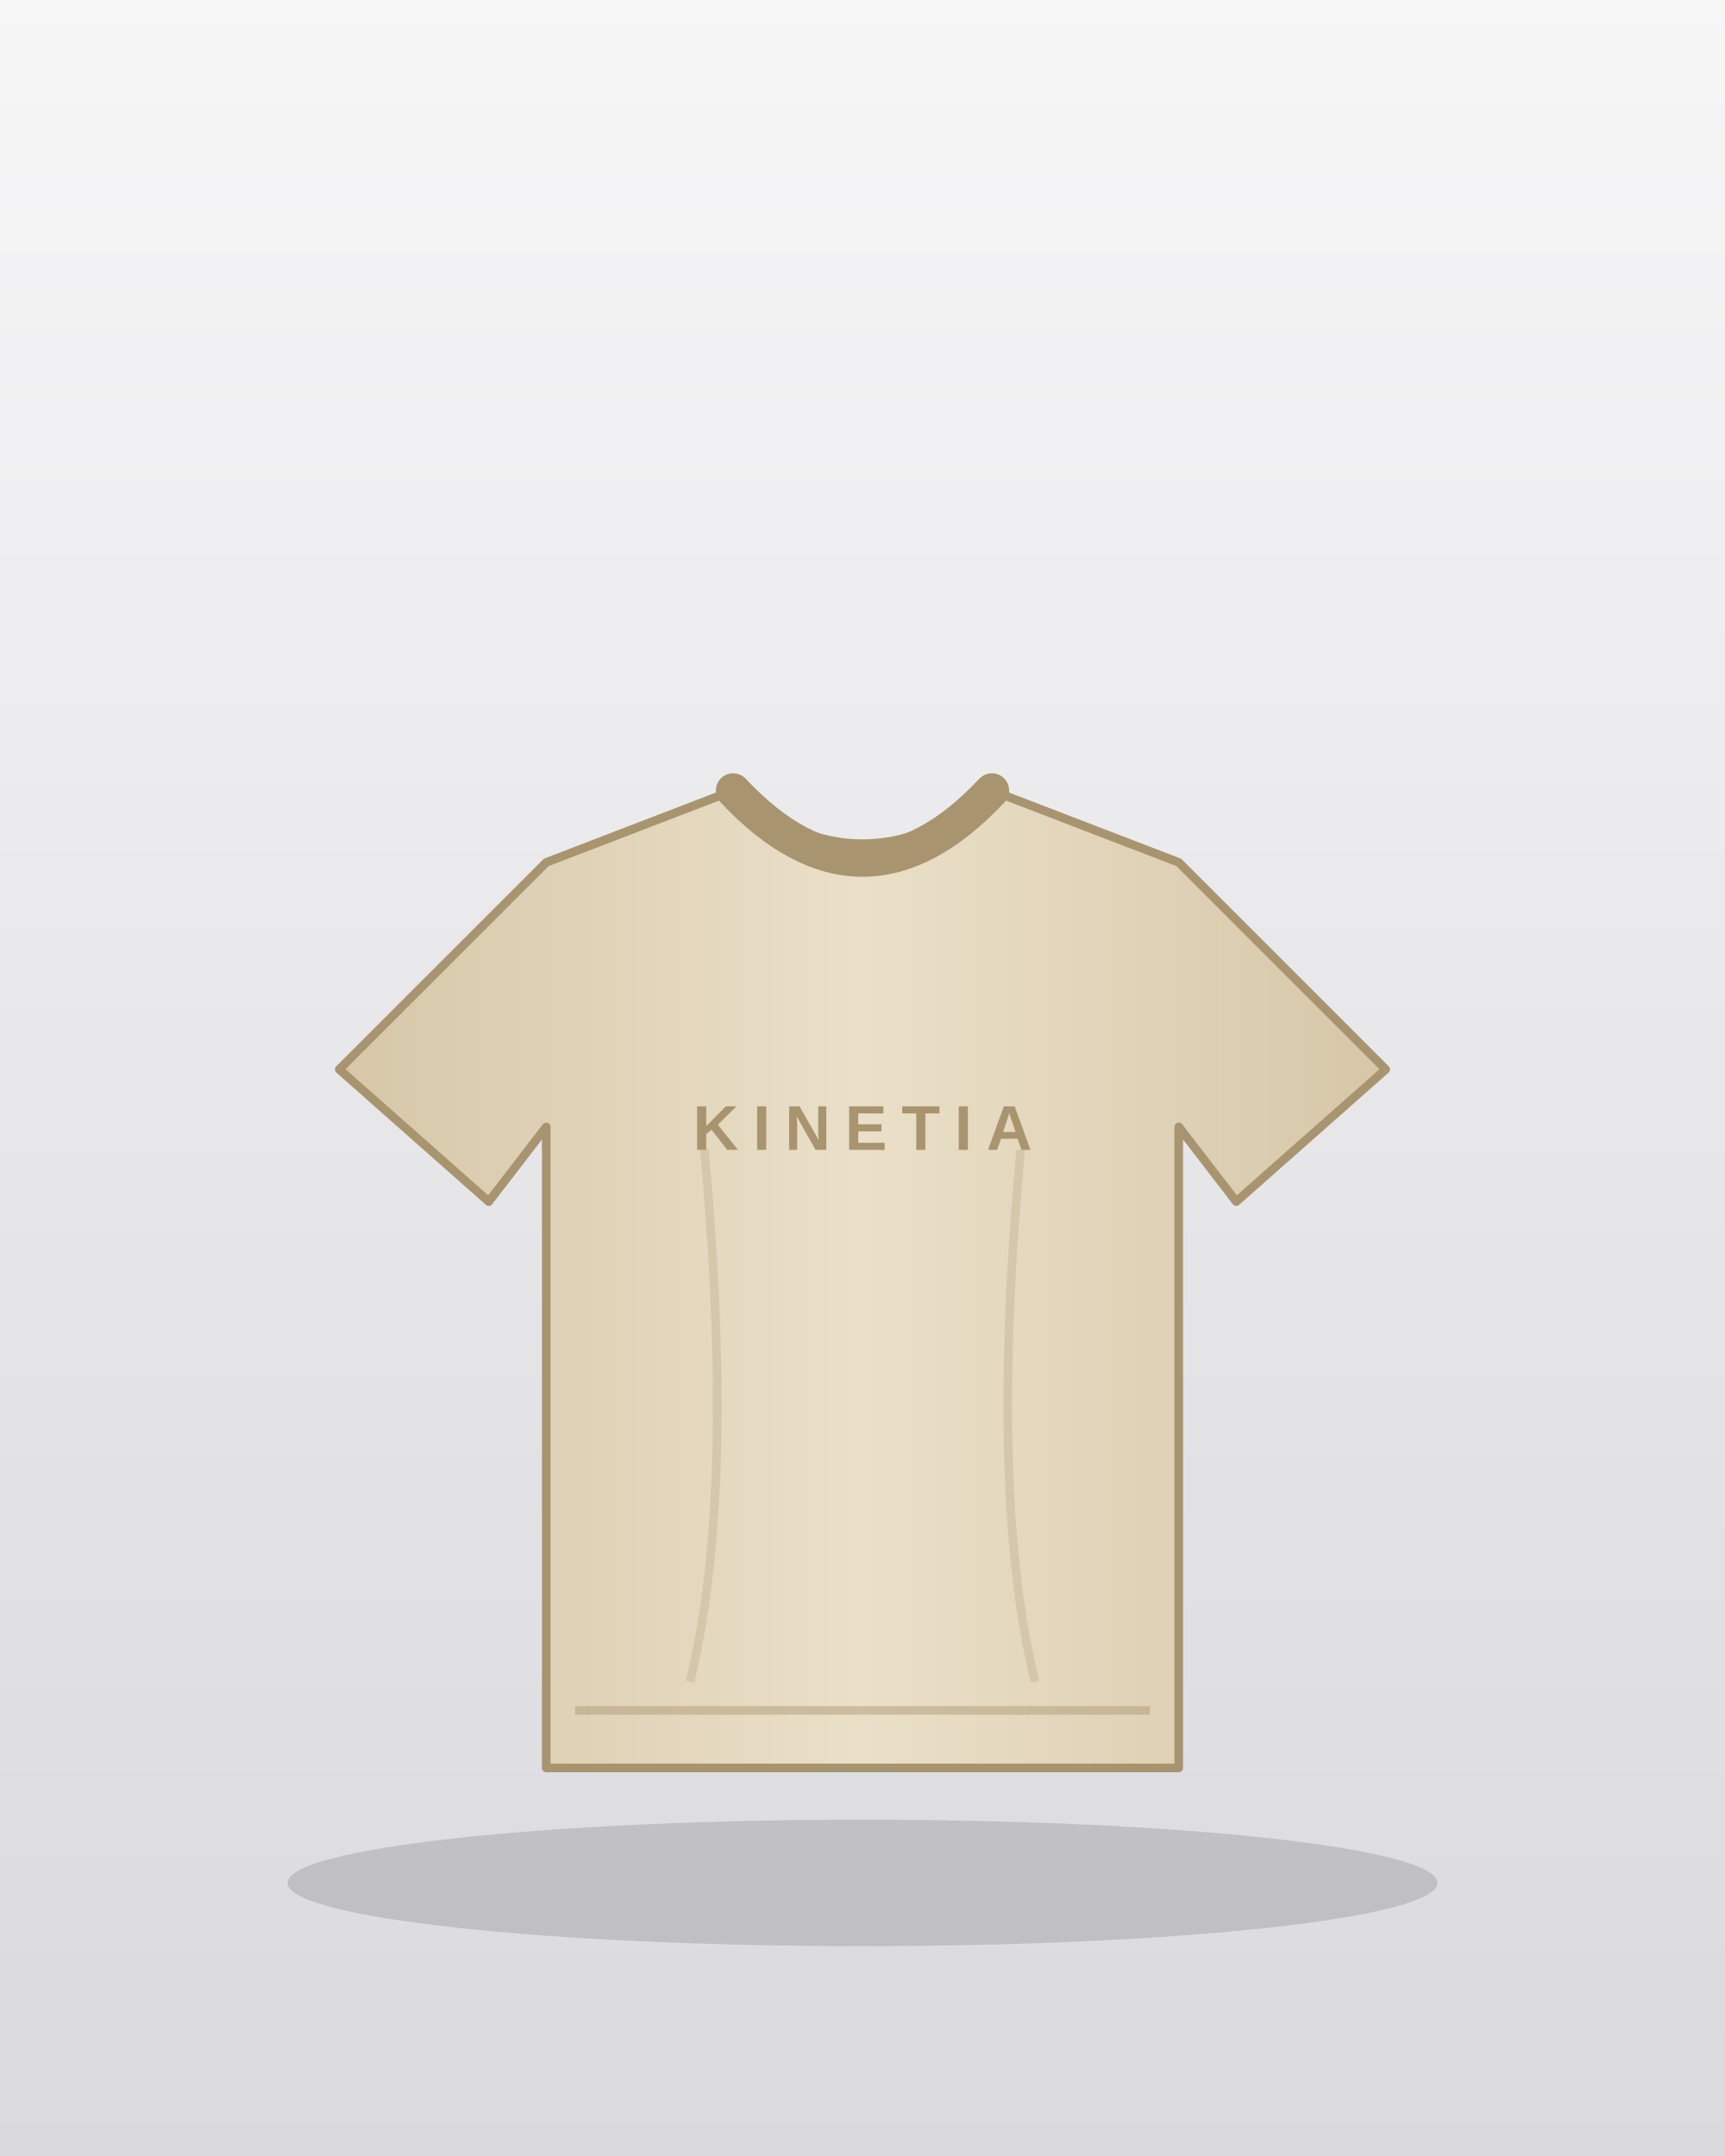
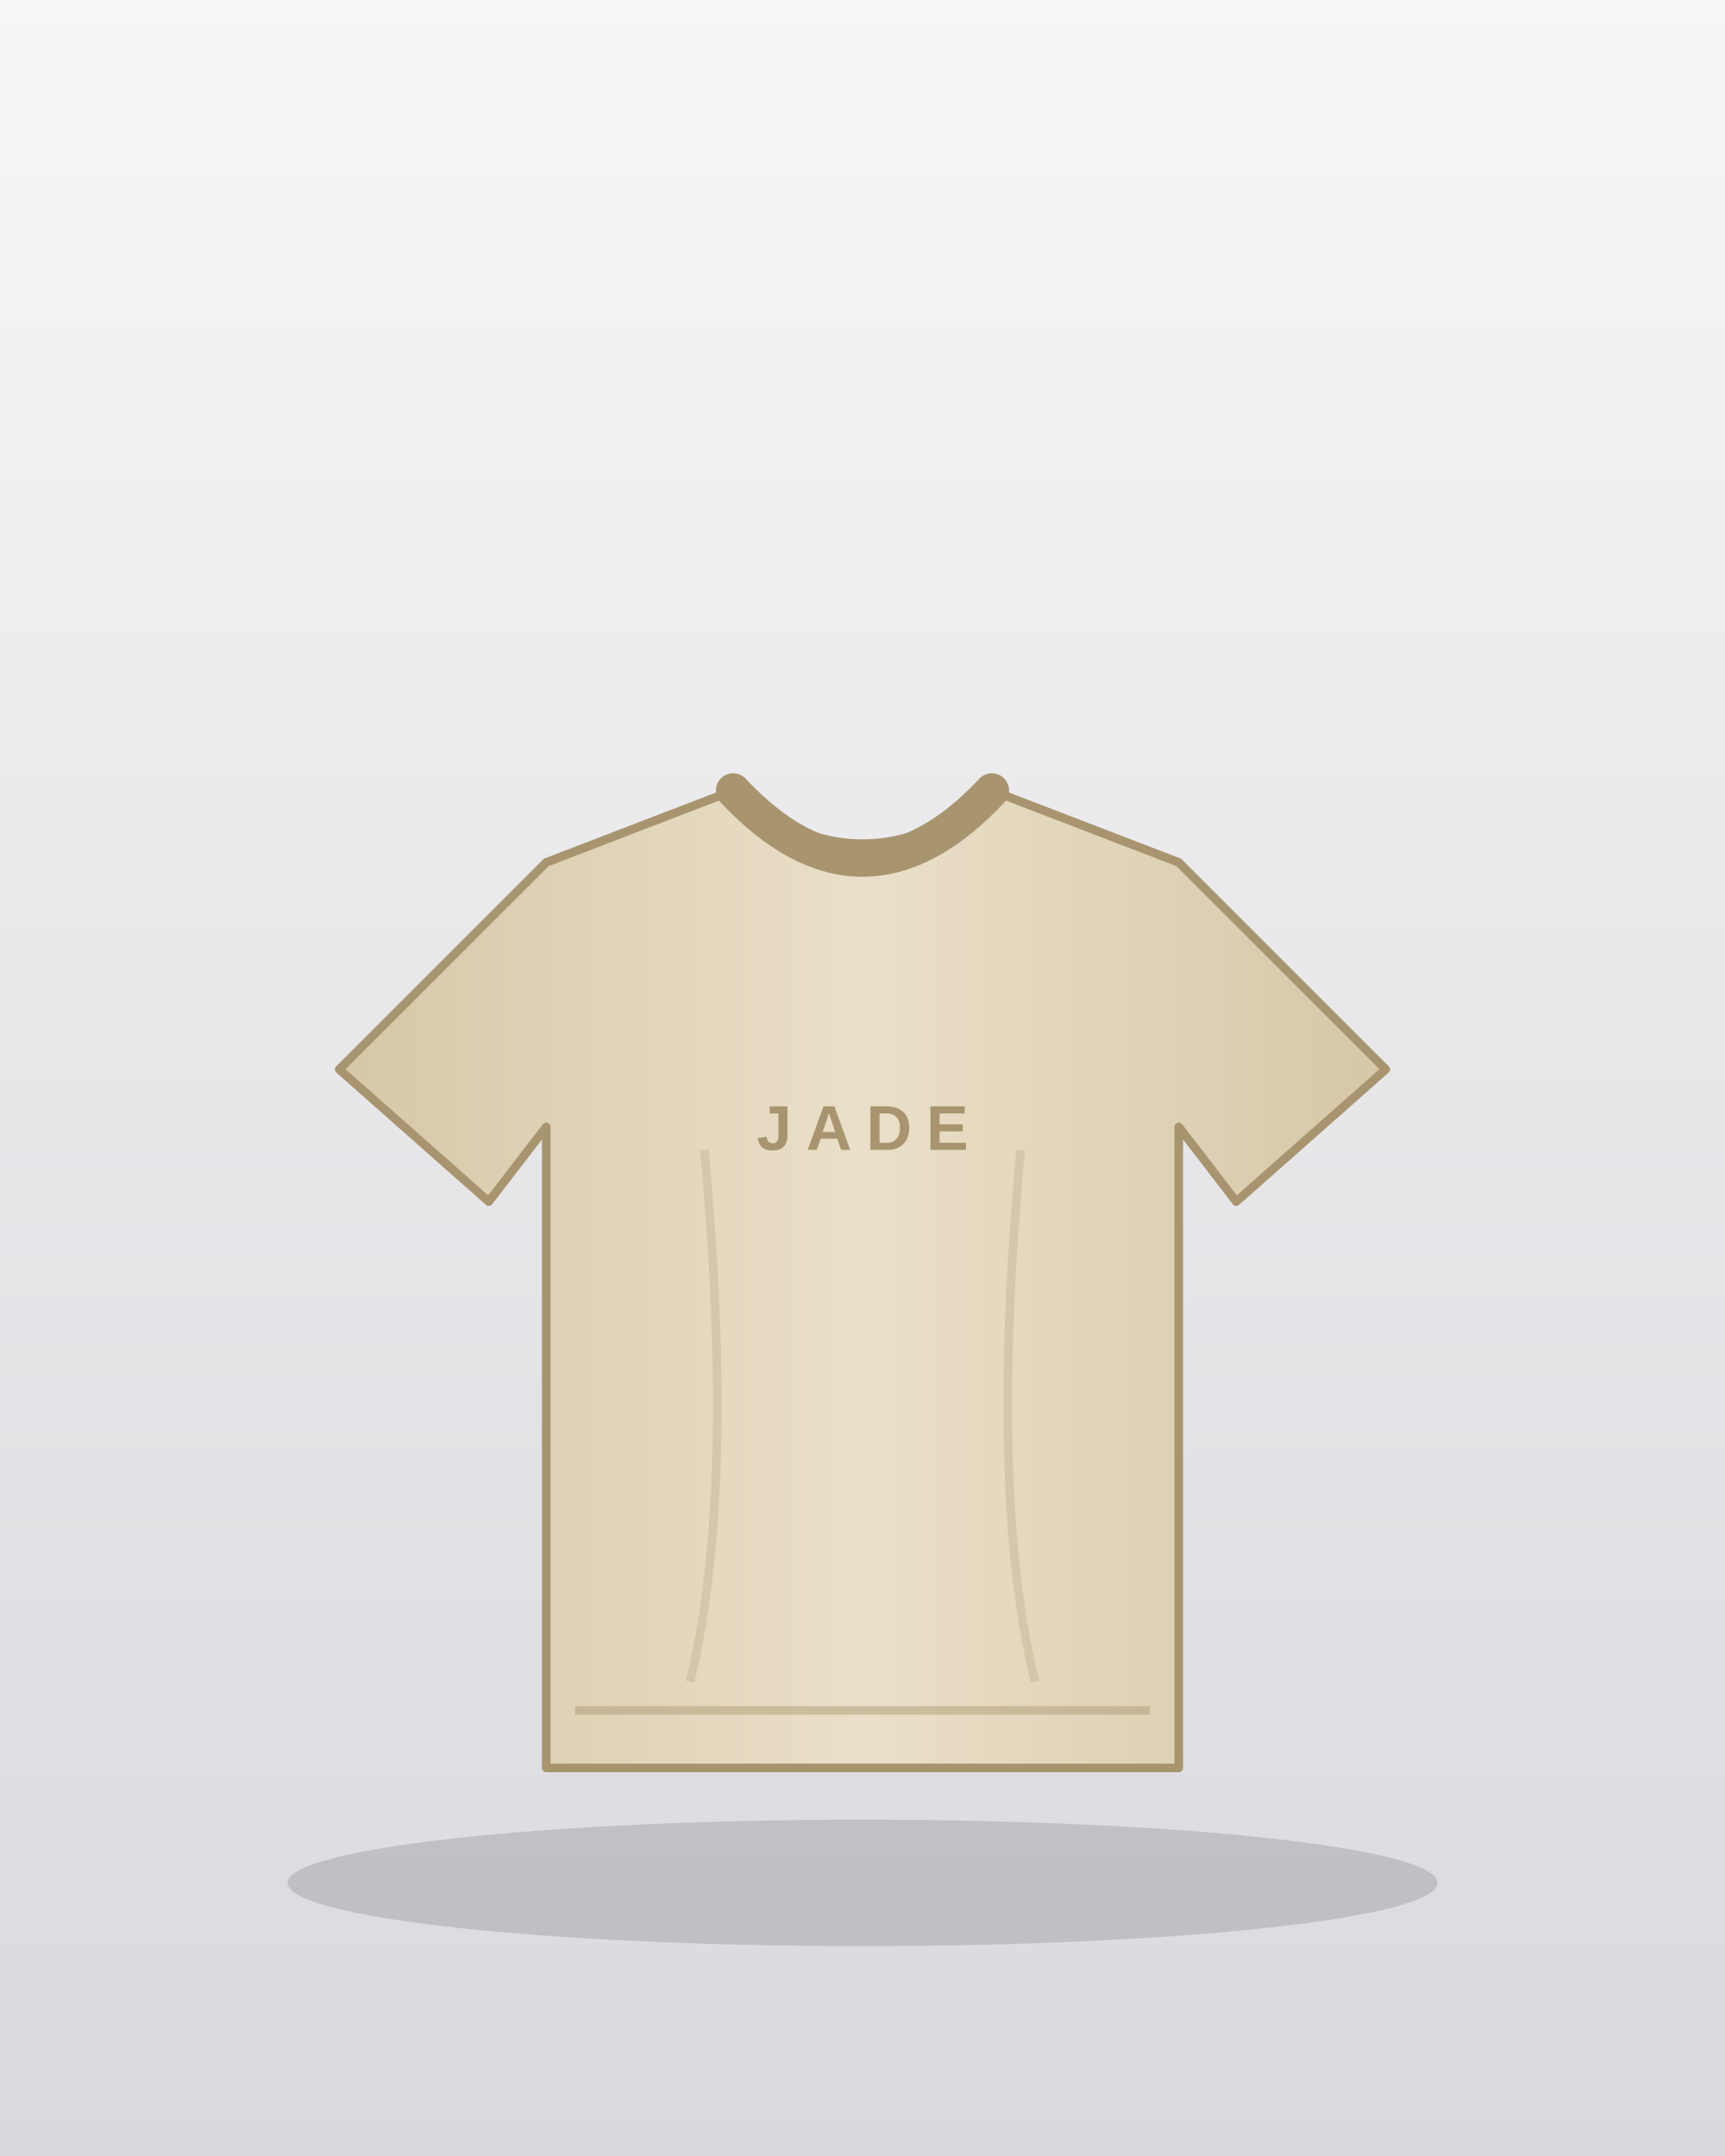
<svg xmlns="http://www.w3.org/2000/svg" viewBox="0 0 600 750" role="img" aria-label="Boxy Tee - Beige">
  <defs>
    <linearGradient id="bg" x1="0" y1="0" x2="0" y2="1">
      <stop offset="0" stop-color="#F6F6F7" />
      <stop offset="1" stop-color="#D9D9DE" />
    </linearGradient>
    <linearGradient id="g" x1="0" y1="0" x2="1" y2="0">
      <stop offset="0" stop-color="#D6C7A8" />
      <stop offset=".5" stop-color="#EADFC8" />
      <stop offset="1" stop-color="#D6C7A8" />
    </linearGradient>
    <pattern id="mesh" width="9" height="9" patternUnits="userSpaceOnUse">
      <circle cx="2" cy="2" r="1.4" fill="#fff" opacity=".38" />
    </pattern>
  </defs>
  <rect width="600" height="750" fill="url(#bg)" />
  <ellipse cx="300" cy="655" rx="200" ry="22" fill="#000" opacity=".13" />
  <g transform="translate(0,70)">
    <path d="M190 230 L255 205 Q300 242 345 205 L410 230 L482 302 L430 348 L410 322 L410 545 L190 545 L190 322 L170 348 L118 302 Z" fill="url(#g)" stroke="#A8956F" stroke-width="3" stroke-linejoin="round" />
    <path d="M255 205 Q300 253 345 205" fill="none" stroke="#A8956F" stroke-width="12" stroke-linecap="round" />
    <path d="M200 525 H400" stroke="#A8956F" stroke-width="3" opacity=".45" />
    <path d="M245 330 Q256 450 240 515" fill="none" stroke="#A8956F" stroke-width="3" opacity=".25" />
    <path d="M355 330 Q344 450 360 515" fill="none" stroke="#A8956F" stroke-width="3" opacity=".25" />
-     <text x="300" y="330" text-anchor="middle" font-size="22" font-family="Arial, Helvetica, sans-serif" font-weight="800" letter-spacing="5" fill="#A8956F">KINETIA</text>
+     <text x="300" y="330" text-anchor="middle" font-size="22" font-family="Arial, Helvetica, sans-serif" font-weight="800" letter-spacing="5" fill="#A8956F">JADE</text>
  </g>
</svg>
